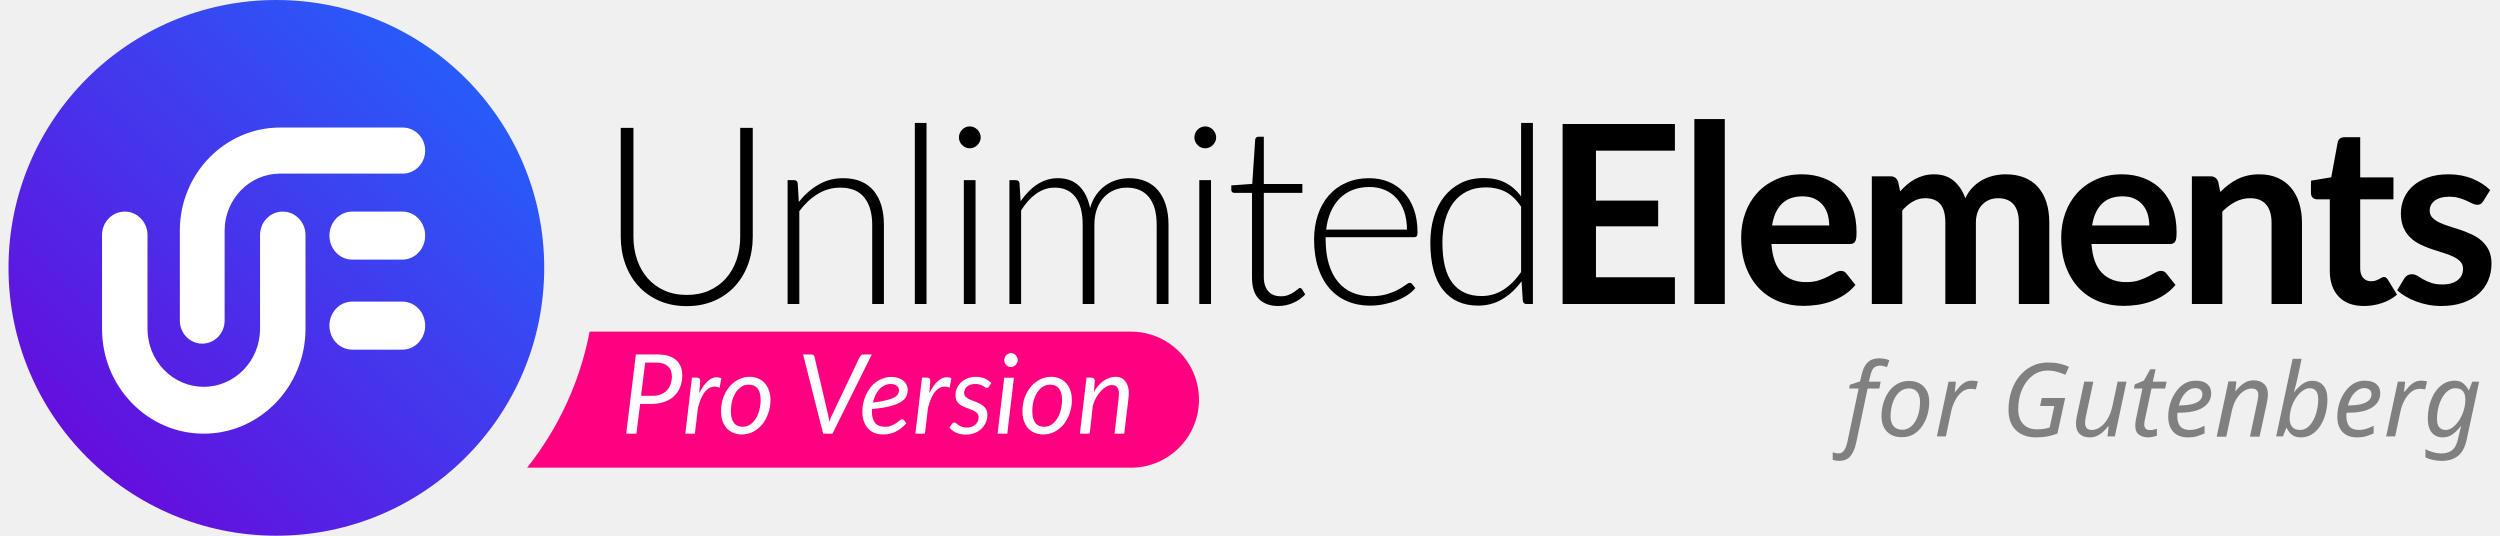
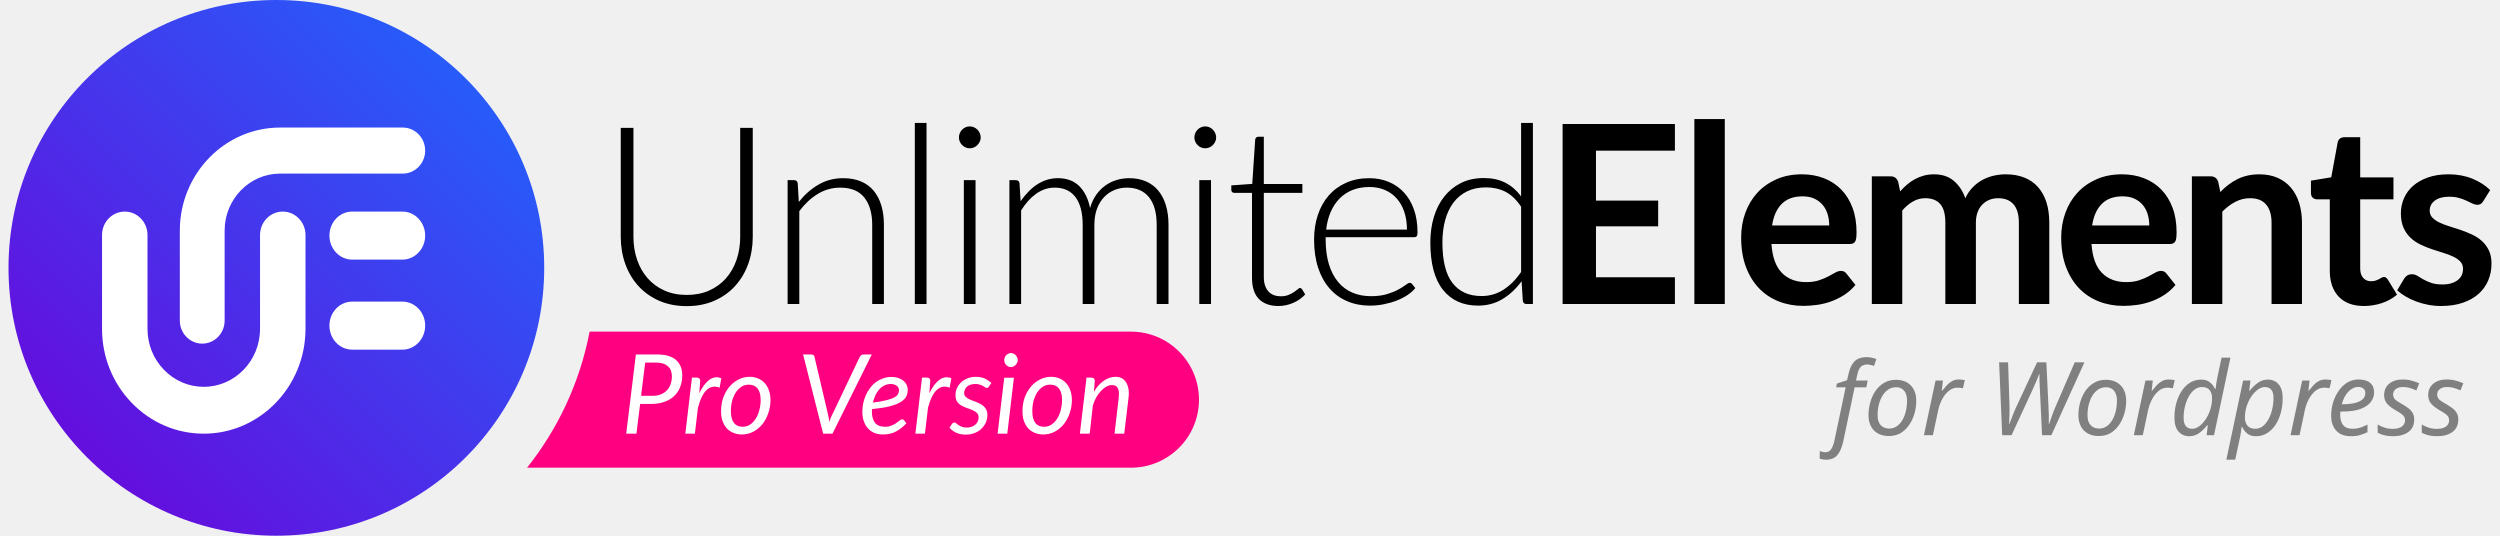
<svg xmlns="http://www.w3.org/2000/svg" width="294" height="63" viewBox="0 0 294 63" version="1.1" id="svg2">
  <defs id="defs2">
    <linearGradient x1="1.92" y1="62.08" x2="63.08" y2="0.92" id="linearGradient-1" gradientUnits="userSpaceOnUse">
      <stop stop-color="#6F00D8" offset="0%" id="stop1" />
      <stop stop-color="#1C6AFF" offset="100%" id="stop2" />
    </linearGradient>
  </defs>
  <g id="logo" stroke="none" stroke-width="1" fill="none" fill-rule="evenodd">
    <path d="m 133,39 c 4.418,0 8,3.582 8,8 0,4.418 -3.582,8 -8,8 L 61.984,55.001 C 65.62,50.425 68.196,44.967 69.339,39 Z" id="Combined-Shape" fill="#ff0080" />
    <circle id="Oval" fill="url(#linearGradient-1)" cx="32.5" cy="31.5" r="31.5" style="fill:url(#linearGradient-1)" />
    <path d="m 50,38.294 c 0,-1.559 -1.196,-2.824 -2.671,-2.824 h -5.918 c -1.475,0 -2.671,1.264 -2.671,2.824 0,1.559 1.196,2.824 2.671,2.824 h 5.918 C 48.804,41.118 50,39.853 50,38.294 m 0,-10.588 c 0,-1.559 -1.196,-2.824 -2.671,-2.824 h -5.917 c -1.475,0 -2.671,1.265 -2.671,2.824 0,1.559 1.196,2.824 2.671,2.824 h 5.917 C 48.804,30.529 50,29.265 50,27.706 M 26.417,37.704 V 27.12 c 0,-3.697 2.927,-6.705 6.523,-6.705 H 47.366 C 48.82,20.415 50,19.203 50,17.708 50,16.212 48.82,15 47.366,15 H 32.94 c -6.502,0 -11.792,5.437 -11.792,12.12 v 10.584 c 0,1.495 1.18,2.708 2.634,2.708 1.455,0 2.634,-1.212 2.634,-2.708 M 23.963,51 C 20.767,51 17.763,49.718 15.504,47.389 13.244,45.06 12,41.963 12,38.669 V 27.637 c 0,-1.521 1.197,-2.755 2.673,-2.755 1.476,0 2.673,1.234 2.673,2.755 v 11.031 c 0,1.823 0.688,3.535 1.938,4.824 1.25,1.288 2.912,1.998 4.68,1.998 3.649,0 6.617,-3.06 6.617,-6.822 V 27.637 c 0,-1.521 1.197,-2.755 2.673,-2.755 1.476,0 2.673,1.234 2.673,2.755 V 38.669 C 35.926,45.468 30.559,51 23.963,51" id="Fill-1" fill="#ffffff" />
    <path d="m 80.762,36 c 1.197,0 2.276,-0.21 3.237,-0.629 0.961,-0.42 1.776,-0.998 2.447,-1.735 0.671,-0.737 1.185,-1.6 1.542,-2.591 0.357,-0.99 0.536,-2.057 0.536,-3.198 v 0 -12.808 h -1.477 v 12.808 c 0,0.966 -0.142,1.866 -0.427,2.701 -0.285,0.834 -0.698,1.559 -1.238,2.174 -0.541,0.615 -1.2,1.095 -1.977,1.442 -0.777,0.346 -1.658,0.52 -2.643,0.52 -0.985,0 -1.866,-0.176 -2.643,-0.527 -0.777,-0.351 -1.434,-0.834 -1.969,-1.449 -0.536,-0.615 -0.946,-1.339 -1.231,-2.174 -0.285,-0.834 -0.427,-1.735 -0.427,-2.701 v 0 -12.793 H 73 v 12.808 c 0,1.142 0.179,2.208 0.536,3.198 0.357,0.99 0.871,1.854 1.542,2.591 0.671,0.737 1.487,1.315 2.447,1.735 C 78.486,35.79 79.565,36 80.762,36 Z M 93.999,35.751 V 24.832 c 0.637,-0.859 1.361,-1.534 2.172,-2.027 0.811,-0.493 1.689,-0.739 2.636,-0.739 1.274,0 2.22,0.388 2.838,1.164 0.618,0.776 0.927,1.847 0.927,3.213 v 0 9.309 h 1.376 v -9.309 c 0,-0.849 -0.101,-1.61 -0.304,-2.283 -0.203,-0.673 -0.502,-1.249 -0.898,-1.727 -0.396,-0.478 -0.895,-0.844 -1.499,-1.098 -0.603,-0.254 -1.301,-0.381 -2.093,-0.381 -1.072,0 -2.044,0.256 -2.918,0.768 -0.874,0.512 -1.639,1.188 -2.295,2.027 v 0 l -0.13,-2.196 c -0.039,-0.244 -0.183,-0.366 -0.434,-0.366 v 0 h -0.753 v 14.564 z m 14.96,0 V 14.454 h -1.376 v 21.297 z m 5.084,-18.311 c 0.174,0 0.338,-0.034 0.492,-0.102 0.154,-0.068 0.29,-0.161 0.405,-0.278 0.116,-0.117 0.21,-0.251 0.282,-0.403 0.072,-0.151 0.109,-0.315 0.109,-0.49 0,-0.176 -0.036,-0.344 -0.109,-0.505 -0.072,-0.161 -0.167,-0.3 -0.282,-0.417 -0.116,-0.117 -0.251,-0.21 -0.405,-0.278 -0.154,-0.068 -0.319,-0.102 -0.492,-0.102 -0.174,0 -0.338,0.034 -0.492,0.102 -0.154,0.068 -0.29,0.161 -0.405,0.278 -0.116,0.117 -0.208,0.256 -0.275,0.417 -0.068,0.161 -0.101,0.329 -0.101,0.505 0,0.176 0.034,0.339 0.101,0.49 0.068,0.151 0.159,0.285 0.275,0.403 0.116,0.117 0.251,0.21 0.405,0.278 0.154,0.068 0.319,0.102 0.492,0.102 z m 0.681,18.311 V 21.187 h -1.376 v 14.564 z m 5.359,0 V 24.744 c 0.521,-0.839 1.115,-1.495 1.781,-1.969 0.666,-0.473 1.39,-0.71 2.172,-0.71 1.072,0 1.887,0.376 2.447,1.127 0.56,0.751 0.84,1.835 0.84,3.25 v 0 9.309 h 1.376 v -9.309 c 0,-0.722 0.104,-1.356 0.311,-1.903 0.208,-0.546 0.488,-1.003 0.84,-1.369 0.352,-0.366 0.758,-0.642 1.216,-0.827 0.459,-0.185 0.939,-0.278 1.441,-0.278 1.13,0 1.998,0.373 2.607,1.12 0.608,0.747 0.912,1.832 0.912,3.257 v 0 9.309 h 1.39 v -9.309 c 0,-0.878 -0.106,-1.659 -0.319,-2.342 -0.212,-0.683 -0.519,-1.259 -0.92,-1.727 -0.401,-0.468 -0.886,-0.822 -1.455,-1.061 -0.57,-0.239 -1.212,-0.359 -1.926,-0.359 -0.502,0 -0.992,0.071 -1.47,0.212 -0.478,0.141 -0.92,0.356 -1.325,0.644 -0.405,0.288 -0.765,0.651 -1.079,1.09 -0.314,0.439 -0.558,0.961 -0.731,1.566 -0.222,-1.103 -0.647,-1.964 -1.274,-2.583 -0.628,-0.62 -1.467,-0.929 -2.52,-0.929 -0.454,0 -0.886,0.066 -1.296,0.198 -0.41,0.132 -0.796,0.317 -1.158,0.556 -0.362,0.239 -0.702,0.525 -1.021,0.856 -0.319,0.332 -0.618,0.698 -0.898,1.098 v 0 l -0.13,-2.108 c -0.039,-0.244 -0.183,-0.366 -0.434,-0.366 v 0 h -0.753 V 35.751 Z M 141.733,17.44 c 0.174,0 0.338,-0.034 0.492,-0.102 0.154,-0.068 0.29,-0.161 0.405,-0.278 0.116,-0.117 0.21,-0.251 0.282,-0.403 0.072,-0.151 0.109,-0.315 0.109,-0.49 0,-0.176 -0.036,-0.344 -0.109,-0.505 -0.072,-0.161 -0.167,-0.3 -0.282,-0.417 -0.116,-0.117 -0.251,-0.21 -0.405,-0.278 -0.154,-0.068 -0.319,-0.102 -0.492,-0.102 -0.174,0 -0.338,0.034 -0.492,0.102 -0.154,0.068 -0.29,0.161 -0.405,0.278 -0.116,0.117 -0.208,0.256 -0.275,0.417 -0.068,0.161 -0.101,0.329 -0.101,0.505 0,0.176 0.034,0.339 0.101,0.49 0.068,0.151 0.159,0.285 0.275,0.403 0.116,0.117 0.251,0.21 0.405,0.278 0.154,0.068 0.319,0.102 0.492,0.102 z m 0.681,18.311 V 21.187 h -1.376 v 14.564 z m 7.922,0.234 c 0.608,0 1.195,-0.124 1.759,-0.373 0.565,-0.249 1.031,-0.578 1.397,-0.988 v 0 l -0.377,-0.615 c -0.077,-0.098 -0.154,-0.146 -0.232,-0.146 -0.068,0 -0.159,0.051 -0.275,0.154 -0.116,0.102 -0.265,0.215 -0.449,0.337 -0.183,0.122 -0.401,0.234 -0.652,0.337 -0.251,0.102 -0.55,0.154 -0.898,0.154 -0.28,0 -0.541,-0.044 -0.782,-0.132 -0.241,-0.088 -0.451,-0.224 -0.63,-0.41 -0.179,-0.185 -0.319,-0.422 -0.42,-0.71 -0.101,-0.288 -0.152,-0.632 -0.152,-1.032 v 0 -9.88 h 4.533 v -1.039 h -4.533 V 16.079 h -0.652 c -0.106,0 -0.191,0.034 -0.253,0.102 -0.063,0.068 -0.099,0.146 -0.109,0.234 v 0 l -0.348,5.211 -2.462,0.176 v 0.542 c 0,0.107 0.034,0.19 0.101,0.249 0.068,0.059 0.154,0.088 0.261,0.088 v 0 h 2.071 V 32.633 c 0,1.142 0.273,1.986 0.818,2.532 0.545,0.546 1.306,0.82 2.281,0.82 z m 10.79,-0.044 c 0.541,0 1.079,-0.054 1.615,-0.161 0.536,-0.107 1.038,-0.251 1.506,-0.432 0.468,-0.181 0.893,-0.398 1.274,-0.651 0.381,-0.254 0.688,-0.527 0.92,-0.82 v 0 l -0.377,-0.468 c -0.068,-0.098 -0.164,-0.146 -0.29,-0.146 -0.097,0 -0.251,0.081 -0.463,0.242 -0.212,0.161 -0.5,0.342 -0.862,0.542 -0.362,0.2 -0.809,0.381 -1.339,0.542 -0.531,0.161 -1.158,0.242 -1.883,0.242 -0.811,0 -1.545,-0.141 -2.201,-0.424 -0.656,-0.283 -1.216,-0.705 -1.68,-1.266 -0.463,-0.561 -0.821,-1.256 -1.072,-2.086 -0.251,-0.829 -0.377,-1.791 -0.377,-2.884 v 0 -0.278 h 10.412 c 0.135,0 0.234,-0.039 0.297,-0.117 0.063,-0.078 0.094,-0.224 0.094,-0.439 0,-1.025 -0.142,-1.932 -0.427,-2.723 -0.285,-0.79 -0.681,-1.456 -1.187,-1.998 -0.507,-0.542 -1.105,-0.954 -1.796,-1.237 -0.69,-0.283 -1.441,-0.424 -2.252,-0.424 -1.023,0 -1.938,0.181 -2.744,0.542 -0.806,0.361 -1.487,0.861 -2.042,1.5 -0.555,0.639 -0.98,1.4 -1.274,2.283 -0.294,0.883 -0.442,1.847 -0.442,2.891 0,1.239 0.157,2.34 0.471,3.301 0.314,0.961 0.76,1.774 1.339,2.437 0.579,0.664 1.274,1.169 2.085,1.515 0.811,0.346 1.709,0.52 2.693,0.52 z m 4.33,-8.943 h -9.5 c 0.087,-0.761 0.263,-1.449 0.529,-2.064 0.265,-0.615 0.613,-1.142 1.043,-1.581 0.43,-0.439 0.939,-0.776 1.528,-1.01 0.589,-0.234 1.255,-0.351 1.998,-0.351 0.656,0 1.255,0.115 1.796,0.344 0.541,0.229 1.004,0.559 1.39,0.988 0.386,0.429 0.685,0.954 0.898,1.574 0.212,0.62 0.319,1.32 0.319,2.1 z m 8.371,8.943 c 1.062,0 2.02,-0.259 2.874,-0.776 0.854,-0.517 1.6,-1.215 2.237,-2.093 v 0 l 0.145,2.298 c 0.039,0.254 0.179,0.381 0.42,0.381 v 0 h 0.767 V 14.454 h -1.39 v 8.636 c -0.521,-0.703 -1.139,-1.237 -1.854,-1.603 -0.714,-0.366 -1.559,-0.549 -2.534,-0.549 -1.014,0 -1.909,0.195 -2.686,0.585 -0.777,0.39 -1.434,0.925 -1.969,1.603 -0.536,0.678 -0.941,1.478 -1.216,2.401 -0.275,0.922 -0.413,1.915 -0.413,2.979 0,2.479 0.495,4.338 1.484,5.577 0.99,1.239 2.368,1.859 4.134,1.859 z m 0.391,-1.127 c -1.477,0 -2.611,-0.51 -3.403,-1.53 -0.792,-1.02 -1.187,-2.613 -1.187,-4.779 0,-0.956 0.109,-1.832 0.326,-2.627 0.217,-0.795 0.541,-1.478 0.97,-2.049 0.43,-0.571 0.963,-1.012 1.6,-1.325 0.637,-0.312 1.381,-0.468 2.23,-0.468 0.85,0 1.61,0.171 2.281,0.512 0.671,0.342 1.286,0.927 1.846,1.756 v 0 7.685 c -0.608,0.888 -1.298,1.581 -2.071,2.079 -0.772,0.498 -1.636,0.747 -2.592,0.747 z m 22.751,0.937 v -3.147 h -9.282 v -5.987 h 7.313 v -3.03 h -7.313 V 17.718 h 9.282 v -3.132 h -13.207 v 21.166 z m 5.866,0 V 14 h -3.577 v 21.751 z m 9.24,0.22 c 0.521,0 1.06,-0.039 1.615,-0.117 0.555,-0.078 1.101,-0.212 1.636,-0.403 0.536,-0.19 1.05,-0.444 1.542,-0.761 0.492,-0.317 0.936,-0.71 1.332,-1.178 v 0 l -1.043,-1.317 c -0.077,-0.107 -0.169,-0.19 -0.275,-0.249 -0.106,-0.059 -0.232,-0.088 -0.377,-0.088 -0.222,0 -0.451,0.068 -0.688,0.205 -0.237,0.137 -0.512,0.288 -0.825,0.454 -0.314,0.166 -0.681,0.317 -1.101,0.454 -0.42,0.137 -0.92,0.205 -1.499,0.205 -1.178,0 -2.124,-0.361 -2.838,-1.083 -0.714,-0.722 -1.125,-1.854 -1.231,-3.396 v 0 h 9.181 c 0.164,0 0.299,-0.022 0.405,-0.066 0.106,-0.044 0.191,-0.117 0.253,-0.22 0.063,-0.102 0.106,-0.244 0.13,-0.424 0.024,-0.181 0.036,-0.407 0.036,-0.681 0,-1.083 -0.159,-2.047 -0.478,-2.891 -0.319,-0.844 -0.763,-1.556 -1.332,-2.137 -0.57,-0.581 -1.248,-1.022 -2.035,-1.325 -0.787,-0.303 -1.648,-0.454 -2.585,-0.454 -1.11,0 -2.107,0.195 -2.99,0.585 -0.883,0.39 -1.632,0.92 -2.245,1.588 -0.613,0.668 -1.084,1.454 -1.412,2.357 -0.328,0.903 -0.492,1.866 -0.492,2.891 0,1.317 0.188,2.476 0.565,3.476 0.377,1 0.893,1.839 1.549,2.518 0.656,0.678 1.429,1.191 2.317,1.537 0.888,0.346 1.849,0.52 2.882,0.52 z m 3.041,-9.456 h -6.719 c 0.164,-1.093 0.541,-1.937 1.13,-2.532 0.589,-0.595 1.405,-0.893 2.447,-0.893 0.531,0 0.994,0.09 1.39,0.271 0.396,0.181 0.724,0.427 0.985,0.739 0.261,0.312 0.454,0.676 0.579,1.09 0.126,0.415 0.188,0.856 0.188,1.325 z m 8.588,9.236 V 24.758 c 0.386,-0.449 0.804,-0.803 1.253,-1.061 0.449,-0.259 0.929,-0.388 1.441,-0.388 0.782,0 1.373,0.229 1.774,0.688 0.401,0.459 0.601,1.191 0.601,2.196 v 0 9.558 h 3.591 v -9.558 c 0,-0.468 0.068,-0.883 0.203,-1.244 0.135,-0.361 0.321,-0.661 0.558,-0.9 0.237,-0.239 0.512,-0.422 0.825,-0.549 0.314,-0.127 0.654,-0.19 1.021,-0.19 0.801,0 1.409,0.242 1.825,0.725 0.415,0.483 0.623,1.203 0.623,2.159 v 0 9.558 h 3.577 v -9.558 c 0,-0.908 -0.113,-1.713 -0.34,-2.415 -0.227,-0.703 -0.558,-1.298 -0.992,-1.786 -0.434,-0.488 -0.97,-0.859 -1.607,-1.112 -0.637,-0.254 -1.366,-0.381 -2.187,-0.381 -0.473,0 -0.944,0.054 -1.412,0.161 -0.468,0.107 -0.91,0.273 -1.325,0.498 -0.415,0.224 -0.796,0.515 -1.144,0.871 -0.348,0.356 -0.637,0.783 -0.869,1.281 -0.299,-0.849 -0.751,-1.53 -1.354,-2.042 -0.603,-0.512 -1.373,-0.768 -2.31,-0.768 -0.444,0 -0.852,0.051 -1.224,0.154 -0.372,0.102 -0.719,0.242 -1.043,0.417 -0.323,0.176 -0.628,0.385 -0.912,0.629 -0.285,0.244 -0.558,0.512 -0.818,0.805 v 0 l -0.232,-1.112 C 223.081,20.953 222.777,20.733 222.313,20.733 v 0 h -2.187 v 15.018 z m 26.009,0.22 c 0.521,0 1.06,-0.039 1.615,-0.117 0.555,-0.078 1.101,-0.212 1.636,-0.403 0.536,-0.19 1.05,-0.444 1.542,-0.761 0.492,-0.317 0.936,-0.71 1.332,-1.178 v 0 l -1.043,-1.317 c -0.077,-0.107 -0.169,-0.19 -0.275,-0.249 -0.106,-0.059 -0.232,-0.088 -0.377,-0.088 -0.222,0 -0.451,0.068 -0.688,0.205 -0.237,0.137 -0.512,0.288 -0.825,0.454 -0.314,0.166 -0.681,0.317 -1.101,0.454 -0.42,0.137 -0.92,0.205 -1.499,0.205 -1.178,0 -2.124,-0.361 -2.838,-1.083 -0.714,-0.722 -1.125,-1.854 -1.231,-3.396 v 0 h 9.181 c 0.164,0 0.299,-0.022 0.405,-0.066 0.106,-0.044 0.191,-0.117 0.253,-0.22 0.063,-0.102 0.106,-0.244 0.13,-0.424 0.024,-0.181 0.036,-0.407 0.036,-0.681 0,-1.083 -0.159,-2.047 -0.478,-2.891 -0.319,-0.844 -0.763,-1.556 -1.332,-2.137 -0.57,-0.581 -1.248,-1.022 -2.035,-1.325 -0.787,-0.303 -1.648,-0.454 -2.585,-0.454 -1.11,0 -2.107,0.195 -2.99,0.585 -0.883,0.39 -1.632,0.92 -2.245,1.588 -0.613,0.668 -1.084,1.454 -1.412,2.357 -0.328,0.903 -0.492,1.866 -0.492,2.891 0,1.317 0.188,2.476 0.565,3.476 0.377,1 0.893,1.839 1.549,2.518 0.656,0.678 1.429,1.191 2.317,1.537 0.888,0.346 1.849,0.52 2.882,0.52 z m 3.041,-9.456 h -6.719 c 0.164,-1.093 0.541,-1.937 1.13,-2.532 0.589,-0.595 1.405,-0.893 2.447,-0.893 0.531,0 0.994,0.09 1.39,0.271 0.396,0.181 0.724,0.427 0.985,0.739 0.261,0.312 0.454,0.676 0.579,1.09 0.126,0.415 0.188,0.856 0.188,1.325 z m 8.588,9.236 V 24.89 c 0.483,-0.488 0.994,-0.873 1.535,-1.156 0.541,-0.283 1.12,-0.424 1.738,-0.424 0.84,0 1.47,0.251 1.89,0.754 0.42,0.503 0.63,1.212 0.63,2.13 v 0 9.558 h 3.577 v -9.558 c 0,-0.839 -0.109,-1.608 -0.326,-2.305 -0.217,-0.698 -0.536,-1.298 -0.956,-1.8 -0.42,-0.503 -0.944,-0.893 -1.571,-1.171 -0.628,-0.278 -1.347,-0.417 -2.158,-0.417 -0.502,0 -0.965,0.049 -1.39,0.146 -0.425,0.098 -0.823,0.239 -1.195,0.424 -0.372,0.185 -0.724,0.405 -1.057,0.659 -0.333,0.254 -0.649,0.537 -0.949,0.849 v 0 l -0.246,-1.186 C 260.719,20.953 260.415,20.733 259.952,20.733 v 0 h -2.187 v 15.018 z m 16.654,0.234 c 0.724,0 1.424,-0.112 2.1,-0.337 0.676,-0.224 1.274,-0.556 1.796,-0.995 v 0 l -1.072,-1.756 c -0.077,-0.107 -0.15,-0.188 -0.217,-0.242 -0.068,-0.054 -0.154,-0.081 -0.261,-0.081 -0.087,0 -0.174,0.027 -0.261,0.081 -0.087,0.054 -0.186,0.11 -0.297,0.168 -0.111,0.059 -0.241,0.115 -0.391,0.168 -0.15,0.054 -0.335,0.081 -0.558,0.081 -0.386,0 -0.695,-0.132 -0.927,-0.395 -0.232,-0.263 -0.348,-0.629 -0.348,-1.098 v 0 -8.138 h 3.91 v -2.576 h -3.91 v -4.728 h -1.854 c -0.212,0 -0.389,0.054 -0.529,0.161 -0.14,0.107 -0.229,0.259 -0.268,0.454 v 0 l -0.753,4.098 -2.389,0.395 v 1.434 c 0,0.254 0.07,0.444 0.21,0.571 0.14,0.127 0.307,0.19 0.5,0.19 v 0 h 1.506 v 8.387 c 0,1.298 0.348,2.315 1.043,3.052 0.695,0.737 1.685,1.105 2.969,1.105 z m 9.066,0 c 0.956,0 1.803,-0.124 2.541,-0.373 0.739,-0.249 1.359,-0.595 1.861,-1.039 0.502,-0.444 0.883,-0.971 1.144,-1.581 C 292.87,32.382 293,31.716 293,30.994 c 0,-0.605 -0.104,-1.122 -0.311,-1.552 -0.208,-0.429 -0.483,-0.798 -0.825,-1.105 -0.343,-0.307 -0.731,-0.561 -1.166,-0.761 -0.434,-0.2 -0.879,-0.378 -1.332,-0.534 -0.454,-0.156 -0.898,-0.3 -1.332,-0.432 -0.434,-0.132 -0.823,-0.281 -1.166,-0.446 -0.343,-0.166 -0.618,-0.359 -0.825,-0.578 -0.208,-0.22 -0.311,-0.49 -0.311,-0.812 0,-0.488 0.203,-0.883 0.608,-1.186 0.405,-0.303 0.961,-0.454 1.665,-0.454 0.454,0 0.847,0.049 1.18,0.146 0.333,0.098 0.63,0.207 0.891,0.329 0.261,0.122 0.49,0.232 0.688,0.329 0.198,0.098 0.384,0.146 0.558,0.146 0.164,0 0.299,-0.032 0.405,-0.095 0.106,-0.063 0.208,-0.173 0.304,-0.329 v 0 l 0.811,-1.303 c -0.56,-0.556 -1.26,-1.005 -2.1,-1.347 -0.84,-0.342 -1.772,-0.512 -2.795,-0.512 -0.917,0 -1.726,0.124 -2.426,0.373 -0.7,0.249 -1.284,0.581 -1.752,0.995 -0.468,0.415 -0.823,0.9 -1.064,1.456 -0.241,0.556 -0.362,1.142 -0.362,1.756 0,0.664 0.104,1.23 0.311,1.698 0.208,0.468 0.483,0.864 0.825,1.186 0.343,0.322 0.734,0.588 1.173,0.798 0.439,0.21 0.888,0.393 1.347,0.549 0.459,0.156 0.907,0.3 1.347,0.432 0.439,0.132 0.83,0.281 1.173,0.446 0.343,0.166 0.618,0.361 0.825,0.585 0.208,0.224 0.311,0.512 0.311,0.864 0,0.234 -0.046,0.461 -0.138,0.681 -0.092,0.22 -0.237,0.412 -0.434,0.578 -0.198,0.166 -0.449,0.3 -0.753,0.403 -0.304,0.102 -0.669,0.154 -1.093,0.154 -0.541,0 -0.987,-0.063 -1.339,-0.19 -0.352,-0.127 -0.659,-0.263 -0.92,-0.41 -0.261,-0.146 -0.49,-0.283 -0.688,-0.41 -0.198,-0.127 -0.408,-0.19 -0.63,-0.19 -0.222,0 -0.405,0.044 -0.55,0.132 -0.145,0.088 -0.27,0.215 -0.377,0.381 v 0 l -0.825,1.376 c 0.29,0.263 0.625,0.507 1.006,0.732 0.381,0.224 0.796,0.42 1.245,0.585 0.449,0.166 0.917,0.295 1.405,0.388 0.488,0.093 0.987,0.139 1.499,0.139 z" id="UnlimitedElements" fill="#000000" fill-rule="nonzero" />
    <text id="Pro" font-family="Lato-Italic, Lato" font-size="13px" font-style="italic" font-weight="normal" fill="#ffffff">
      <tspan x="73" y="51" id="tspan2">Pro Version</tspan>
    </text>
-     <g id="text3" style="font-style:italic;font-size:12px;font-family:Sans;-inkscape-font-specification:'Sans, Italic';white-space:pre;inline-size:176.03;fill:#000000" transform="translate(51,5.793919)" aria-label="for Gutenberg">
-       <path style="fill:#808080" d="m 165.295,48.404 q -0.24,0 -0.42,-0.036 -0.192,-0.036 -0.348,-0.084 v -0.888 q 0.168,0.048 0.324,0.084 0.156,0.048 0.348,0.048 0.432,0 0.672,-0.36 0.24,-0.348 0.384,-1.008 l 1.32,-6.264 h -1.116 l 0.084,-0.444 1.2,-0.396 0.132,-0.576 q 0.18,-0.828 0.468,-1.284 0.288,-0.468 0.708,-0.66 0.42,-0.192 1.008,-0.192 0.3,0 0.612,0.072 0.312,0.06 0.516,0.156 l -0.276,0.804 q -0.168,-0.06 -0.372,-0.108 -0.204,-0.06 -0.432,-0.06 -0.468,0 -0.744,0.264 -0.276,0.264 -0.432,1.008 l -0.144,0.612 h 1.38 l -0.156,0.804 h -1.38 l -1.344,6.384 q -0.216,0.996 -0.672,1.56 -0.456,0.564 -1.32,0.564 z" id="path10" />
-       <path style="fill:#808080" d="m 172.663,45.62 q -1.116,0 -1.764,-0.66 -0.636,-0.672 -0.636,-1.812 0,-0.744 0.204,-1.476 0.204,-0.732 0.6,-1.332 0.408,-0.6 1.008,-0.96 0.612,-0.372 1.404,-0.372 1.128,0 1.764,0.672 0.636,0.66 0.636,1.812 0,0.732 -0.204,1.464 -0.204,0.732 -0.612,1.332 -0.396,0.6 -0.996,0.972 -0.6,0.36 -1.404,0.36 z m 0.06,-0.876 q 0.564,0 1.032,-0.396 0.48,-0.408 0.756,-1.164 0.288,-0.756 0.288,-1.812 0,-0.36 -0.132,-0.696 -0.12,-0.348 -0.408,-0.564 -0.288,-0.228 -0.768,-0.228 -0.66,0 -1.152,0.456 -0.48,0.444 -0.744,1.2 -0.264,0.744 -0.264,1.644 0,0.744 0.36,1.152 0.372,0.408 1.032,0.408 z m 4.056,0.78 1.368,-6.432 h 0.864 l -0.132,1.188 h 0.06 q 0.252,-0.324 0.528,-0.624 0.276,-0.3 0.624,-0.492 0.348,-0.192 0.804,-0.192 0.168,0 0.348,0.024 0.192,0.012 0.348,0.06 l -0.228,0.948 q -0.324,-0.072 -0.612,-0.072 -0.6,0 -1.068,0.396 -0.468,0.396 -0.78,1.008 -0.312,0.612 -0.444,1.248 l -0.624,2.94 z m 11.676,0.12 q -1.524,0 -2.388,-0.852 -0.864,-0.852 -0.864,-2.376 0,-1.176 0.324,-2.184 0.336,-1.02 0.948,-1.776 0.624,-0.768 1.464,-1.188 0.852,-0.432 1.884,-0.432 0.78,0 1.368,0.132 0.588,0.132 1.116,0.372 l -0.408,0.936 q -0.456,-0.192 -0.972,-0.336 -0.504,-0.156 -1.116,-0.156 -0.984,0 -1.776,0.588 -0.78,0.588 -1.236,1.62 -0.456,1.02 -0.456,2.352 0,0.66 0.228,1.2 0.24,0.528 0.732,0.84 0.492,0.312 1.26,0.312 0.456,0 0.828,-0.06 0.384,-0.072 0.648,-0.156 l 0.552,-2.532 h -1.68 l 0.204,-0.936 h 2.748 l -0.912,4.188 q -0.54,0.192 -1.14,0.324 -0.6,0.12 -1.356,0.12 z m 6.288,0 q -0.732,0 -1.176,-0.408 -0.432,-0.408 -0.432,-1.188 0,-0.276 0.036,-0.516 0.048,-0.24 0.096,-0.516 l 0.84,-3.924 h 1.068 l -0.864,4.044 q -0.108,0.516 -0.108,0.804 0,0.384 0.192,0.612 0.192,0.216 0.648,0.216 0.408,0 0.876,-0.288 0.468,-0.288 0.876,-0.924 0.42,-0.636 0.648,-1.692 l 0.588,-2.772 h 1.044 l -1.368,6.432 h -0.864 l 0.132,-1.188 h -0.06 q -0.228,0.3 -0.54,0.6 -0.3,0.3 -0.708,0.504 -0.408,0.204 -0.924,0.204 z m 6.9,0 q -0.648,0 -1.092,-0.312 -0.444,-0.312 -0.444,-1.092 0,-0.384 0.108,-0.852 l 0.732,-3.492 h -0.996 l 0.096,-0.48 1.08,-0.456 0.744,-1.332 h 0.624 l -0.324,1.464 h 1.62 l -0.168,0.804 h -1.608 l -0.744,3.504 q -0.036,0.156 -0.072,0.36 -0.036,0.192 -0.036,0.36 0,0.276 0.144,0.468 0.156,0.192 0.492,0.192 0.216,0 0.42,-0.036 0.204,-0.048 0.432,-0.12 v 0.804 q -0.144,0.072 -0.444,0.144 -0.3,0.072 -0.564,0.072 z m 4.668,0 q -1.116,0 -1.728,-0.648 -0.6,-0.66 -0.6,-1.776 0,-0.768 0.216,-1.512 0.228,-0.756 0.648,-1.368 0.42,-0.624 1.008,-0.996 0.6,-0.372 1.344,-0.372 0.912,0 1.368,0.396 0.468,0.396 0.468,1.104 0,0.636 -0.396,1.152 -0.384,0.504 -1.212,0.816 -0.828,0.3 -2.148,0.3 h -0.204 q -0.012,0.108 -0.024,0.228 0,0.12 0,0.216 0,0.732 0.348,1.164 0.36,0.42 1.104,0.42 0.456,0 0.864,-0.12 0.408,-0.132 0.888,-0.372 v 0.9 q -0.456,0.204 -0.9,0.336 -0.432,0.132 -1.044,0.132 z m -1.08,-3.756 h 0.084 q 0.72,0 1.332,-0.12 0.612,-0.132 0.984,-0.42 0.372,-0.3 0.372,-0.792 0,-0.312 -0.216,-0.504 -0.204,-0.204 -0.648,-0.204 -0.576,0 -1.116,0.54 -0.528,0.528 -0.792,1.5 z m 4.452,3.672 1.38,-6.504 h 0.936 l -0.132,1.188 q 0.228,-0.288 0.54,-0.588 0.312,-0.312 0.708,-0.516 0.408,-0.204 0.936,-0.204 0.768,0 1.212,0.432 0.444,0.42 0.444,1.188 0,0.276 -0.048,0.564 -0.036,0.288 -0.084,0.504 l -0.852,3.936 h -1.128 l 0.864,-4.08 q 0.048,-0.276 0.084,-0.456 0.036,-0.192 0.036,-0.36 0,-0.768 -0.816,-0.768 -0.408,0 -0.876,0.288 -0.456,0.276 -0.864,0.9 -0.396,0.624 -0.612,1.68 l -0.6,2.796 z m 9.888,0.084 q -0.648,0 -1.056,-0.324 -0.396,-0.336 -0.588,-0.78 h -0.06 l -0.396,0.984 h -0.792 l 1.932,-9.12 h 1.056 l -0.456,2.16 q -0.084,0.408 -0.192,0.804 -0.096,0.396 -0.168,0.648 -0.072,0.252 -0.084,0.276 h 0.048 q 0.432,-0.528 0.936,-0.912 0.516,-0.396 1.188,-0.396 0.792,0 1.272,0.552 0.492,0.552 0.492,1.632 0,0.876 -0.216,1.68 -0.216,0.804 -0.624,1.44 -0.408,0.624 -0.984,0.996 -0.576,0.36 -1.308,0.36 z m -0.084,-0.876 q 0.48,0 0.876,-0.3 0.396,-0.312 0.672,-0.828 0.288,-0.516 0.432,-1.164 0.156,-0.648 0.156,-1.32 0,-1.296 -1.02,-1.296 -0.396,0 -0.816,0.3 -0.408,0.288 -0.756,0.804 -0.348,0.504 -0.564,1.152 -0.204,0.648 -0.204,1.356 0,0.576 0.3,0.936 0.3,0.36 0.924,0.36 z m 6.708,0.876 q -1.116,0 -1.728,-0.648 -0.6,-0.66 -0.6,-1.776 0,-0.768 0.216,-1.512 0.228,-0.756 0.648,-1.368 0.42,-0.624 1.008,-0.996 0.6,-0.372 1.344,-0.372 0.912,0 1.368,0.396 0.468,0.396 0.468,1.104 0,0.636 -0.396,1.152 -0.384,0.504 -1.212,0.816 -0.828,0.3 -2.148,0.3 h -0.204 q -0.012,0.108 -0.024,0.228 0,0.12 0,0.216 0,0.732 0.348,1.164 0.36,0.42 1.104,0.42 0.456,0 0.864,-0.12 0.408,-0.132 0.888,-0.372 v 0.9 q -0.456,0.204 -0.9,0.336 -0.432,0.132 -1.044,0.132 z m -1.08,-3.756 h 0.084 q 0.72,0 1.332,-0.12 0.612,-0.132 0.984,-0.42 0.372,-0.3 0.372,-0.792 0,-0.312 -0.216,-0.504 -0.204,-0.204 -0.648,-0.204 -0.576,0 -1.116,0.54 -0.528,0.528 -0.792,1.5 z m 4.5,3.636 1.368,-6.432 h 0.864 l -0.132,1.188 h 0.06 q 0.252,-0.324 0.528,-0.624 0.276,-0.3 0.624,-0.492 0.348,-0.192 0.804,-0.192 0.168,0 0.348,0.024 0.192,0.012 0.348,0.06 l -0.228,0.948 q -0.324,-0.072 -0.612,-0.072 -0.6,0 -1.068,0.396 -0.468,0.396 -0.78,1.008 -0.312,0.612 -0.444,1.248 l -0.624,2.94 z m 6.552,2.88 q -0.588,0 -1.092,-0.12 -0.492,-0.108 -0.84,-0.288 v -0.972 q 0.312,0.192 0.84,0.348 0.54,0.156 1.056,0.156 0.744,0 1.212,-0.36 0.48,-0.36 0.684,-1.2 l 0.108,-0.456 q 0.048,-0.252 0.12,-0.516 0.072,-0.276 0.12,-0.468 0.06,-0.192 0.06,-0.192 h -0.048 q -0.42,0.528 -0.936,0.924 -0.516,0.384 -1.188,0.384 -0.78,0 -1.272,-0.552 -0.48,-0.564 -0.48,-1.644 0,-0.876 0.216,-1.68 0.216,-0.804 0.624,-1.428 0.42,-0.636 0.996,-0.996 0.588,-0.372 1.32,-0.372 0.648,0 1.032,0.336 0.396,0.336 0.6,0.78 h 0.048 l 0.396,-0.996 h 0.804 l -1.464,6.804 q -0.288,1.356 -1.032,1.932 -0.732,0.576 -1.884,0.576 z m 0.444,-3.636 q 0.408,0 0.816,-0.3 0.408,-0.3 0.744,-0.804 0.348,-0.516 0.552,-1.164 0.204,-0.648 0.204,-1.344 0,-0.576 -0.276,-0.936 -0.264,-0.36 -0.9,-0.36 -0.48,0 -0.876,0.312 -0.396,0.3 -0.684,0.816 -0.288,0.516 -0.444,1.164 -0.156,0.648 -0.156,1.32 0,1.296 1.02,1.296 z" id="path11" />
+     <g id="text3" style="font-style:italic;font-size:10.667px;font-family:Sans;-inkscape-font-specification:'Sans, Italic';white-space:pre;fill:#000000" transform="translate(-11,5.793919)" aria-label="for Elementor and Gutenberg">
+       <path d="m 225.768,48.266 c -0.16,0 -0.3,-0.012 -0.42,-0.036 -0.128,-0.024 -0.244,-0.052 -0.348,-0.084 v -0.888 c 0.112,0.032 0.22,0.06 0.324,0.084 0.104,0.032 0.22,0.048 0.348,0.048 0.288,0 0.512,-0.12 0.672,-0.36 0.16,-0.232 0.288,-0.568 0.384,-1.008 l 1.32,-6.264 h -1.116 l 0.084,-0.444 1.2,-0.396 0.132,-0.576 c 0.12,-0.552 0.276,-0.98 0.468,-1.284 0.192,-0.312 0.428,-0.532 0.708,-0.66 0.28,-0.128 0.616,-0.192 1.008,-0.192 0.2,0 0.404,0.024 0.612,0.072 0.208,0.04 0.38,0.092 0.516,0.156 l -0.276,0.804 c -0.112,-0.04 -0.236,-0.076 -0.372,-0.108 -0.136,-0.04 -0.28,-0.06 -0.432,-0.06 -0.312,0 -0.56,0.088 -0.744,0.264 -0.184,0.176 -0.328,0.512 -0.432,1.008 l -0.144,0.612 h 1.38 l -0.156,0.804 h -1.38 l -1.344,6.384 c -0.144,0.664 -0.368,1.184 -0.672,1.56 -0.304,0.376 -0.744,0.564 -1.32,0.564 z m 7.368,-2.784 c -0.744,0 -1.332,-0.22 -1.764,-0.66 -0.424,-0.448 -0.636,-1.052 -0.636,-1.812 0,-0.496 0.068,-0.988 0.204,-1.476 0.136,-0.488 0.336,-0.932 0.6,-1.332 0.272,-0.4 0.608,-0.72 1.008,-0.96 0.408,-0.248 0.876,-0.372 1.404,-0.372 0.752,0 1.34,0.224 1.764,0.672 0.424,0.44 0.636,1.044 0.636,1.812 0,0.488 -0.068,0.976 -0.204,1.464 -0.136,0.488 -0.34,0.932 -0.612,1.332 -0.264,0.4 -0.596,0.724 -0.996,0.972 -0.4,0.24 -0.868,0.36 -1.404,0.36 z m 0.06,-0.876 c 0.376,0 0.72,-0.132 1.032,-0.396 0.32,-0.272 0.572,-0.66 0.756,-1.164 0.192,-0.504 0.288,-1.108 0.288,-1.812 0,-0.24 -0.044,-0.472 -0.132,-0.696 -0.08,-0.232 -0.216,-0.42 -0.408,-0.564 -0.192,-0.152 -0.448,-0.228 -0.768,-0.228 -0.44,0 -0.824,0.152 -1.152,0.456 -0.32,0.296 -0.568,0.696 -0.744,1.2 -0.176,0.496 -0.264,1.044 -0.264,1.644 0,0.496 0.12,0.88 0.36,1.152 0.248,0.272 0.592,0.408 1.032,0.408 z m 4.056,0.78 1.368,-6.432 h 0.864 l -0.132,1.188 h 0.06 c 0.168,-0.216 0.344,-0.424 0.528,-0.624 0.184,-0.2 0.392,-0.364 0.624,-0.492 0.232,-0.128 0.5,-0.192 0.804,-0.192 0.112,0 0.228,0.008 0.348,0.024 0.128,0.008 0.244,0.028 0.348,0.06 l -0.228,0.948 c -0.216,-0.048 -0.42,-0.072 -0.612,-0.072 -0.4,0 -0.756,0.132 -1.068,0.396 -0.312,0.264 -0.572,0.6 -0.78,1.008 -0.208,0.408 -0.356,0.824 -0.444,1.248 l -0.624,2.94 z m 9.204,0 -0.36,-8.568 h 1.056 l 0.168,5.22 c 0.008,0.328 0.004,0.668 -0.012,1.02 -0.008,0.352 -0.02,0.688 -0.036,1.008 h 0.036 c 0.112,-0.312 0.248,-0.668 0.408,-1.068 0.16,-0.408 0.324,-0.788 0.492,-1.14 l 2.352,-5.04 h 1.092 l 0.24,5.016 c 0.024,0.376 0.04,0.768 0.048,1.176 0.008,0.408 0.008,0.76 0,1.056 h 0.036 c 0.104,-0.304 0.22,-0.636 0.348,-0.996 0.128,-0.36 0.268,-0.716 0.42,-1.068 l 2.244,-5.184 h 1.14 l -3.888,8.568 h -1.092 l -0.264,-5.52 c -0.016,-0.264 -0.028,-0.544 -0.036,-0.84 -0.008,-0.304 -0.012,-0.58 -0.012,-0.828 h -0.036 c -0.08,0.24 -0.176,0.488 -0.288,0.744 -0.104,0.248 -0.244,0.568 -0.42,0.96 l -2.532,5.484 z m 11.364,0.096 c -0.744,0 -1.332,-0.22 -1.764,-0.66 -0.424,-0.448 -0.636,-1.052 -0.636,-1.812 0,-0.496 0.068,-0.988 0.204,-1.476 0.136,-0.488 0.336,-0.932 0.6,-1.332 0.272,-0.4 0.608,-0.72 1.008,-0.96 0.408,-0.248 0.876,-0.372 1.404,-0.372 0.752,0 1.34,0.224 1.764,0.672 0.424,0.44 0.636,1.044 0.636,1.812 0,0.488 -0.068,0.976 -0.204,1.464 -0.136,0.488 -0.34,0.932 -0.612,1.332 -0.264,0.4 -0.596,0.724 -0.996,0.972 -0.4,0.24 -0.868,0.36 -1.404,0.36 z m 0.06,-0.876 c 0.376,0 0.72,-0.132 1.032,-0.396 0.32,-0.272 0.572,-0.66 0.756,-1.164 0.192,-0.504 0.288,-1.108 0.288,-1.812 0,-0.24 -0.044,-0.472 -0.132,-0.696 -0.08,-0.232 -0.216,-0.42 -0.408,-0.564 -0.192,-0.152 -0.448,-0.228 -0.768,-0.228 -0.44,0 -0.824,0.152 -1.152,0.456 -0.32,0.296 -0.568,0.696 -0.744,1.2 -0.176,0.496 -0.264,1.044 -0.264,1.644 0,0.496 0.12,0.88 0.36,1.152 0.248,0.272 0.592,0.408 1.032,0.408 z m 4.056,0.78 1.368,-6.432 h 0.864 l -0.132,1.188 h 0.06 c 0.168,-0.216 0.344,-0.424 0.528,-0.624 0.184,-0.2 0.392,-0.364 0.624,-0.492 0.232,-0.128 0.5,-0.192 0.804,-0.192 0.112,0 0.228,0.008 0.348,0.024 0.128,0.008 0.244,0.028 0.348,0.06 l -0.228,0.948 c -0.216,-0.048 -0.42,-0.072 -0.612,-0.072 -0.4,0 -0.756,0.132 -1.068,0.396 -0.312,0.264 -0.572,0.6 -0.78,1.008 -0.208,0.408 -0.356,0.824 -0.444,1.248 l -0.624,2.94 z m 6.516,0.12 c -0.52,0 -0.94,-0.184 -1.26,-0.552 -0.32,-0.368 -0.48,-0.916 -0.48,-1.644 0,-0.584 0.072,-1.144 0.216,-1.68 0.144,-0.536 0.352,-1.012 0.624,-1.428 0.28,-0.424 0.612,-0.756 0.996,-0.996 0.392,-0.24 0.832,-0.36 1.32,-0.36 0.432,0 0.776,0.112 1.032,0.336 0.264,0.216 0.46,0.472 0.588,0.768 h 0.06 c 0.04,-0.272 0.076,-0.532 0.108,-0.78 0.04,-0.248 0.092,-0.516 0.156,-0.804 l 0.444,-2.1 h 1.044 l -1.932,9.12 h -0.864 l 0.132,-1.188 h -0.048 c -0.288,0.36 -0.604,0.668 -0.948,0.924 -0.344,0.256 -0.74,0.384 -1.188,0.384 z m 0.36,-0.876 c 0.264,0 0.532,-0.096 0.804,-0.288 0.272,-0.2 0.524,-0.468 0.756,-0.804 0.232,-0.336 0.416,-0.72 0.552,-1.152 0.144,-0.432 0.216,-0.888 0.216,-1.368 0,-0.384 -0.096,-0.696 -0.288,-0.936 -0.184,-0.24 -0.488,-0.36 -0.912,-0.36 -0.32,0 -0.612,0.104 -0.876,0.312 -0.256,0.2 -0.48,0.472 -0.672,0.816 -0.192,0.344 -0.34,0.732 -0.444,1.164 -0.104,0.432 -0.156,0.872 -0.156,1.32 0,0.864 0.34,1.296 1.02,1.296 z m 4.008,3.636 1.968,-9.312 h 0.864 l -0.144,1.2 h 0.048 c 0.28,-0.352 0.596,-0.656 0.948,-0.912 0.352,-0.264 0.752,-0.396 1.2,-0.396 0.52,0 0.94,0.184 1.26,0.552 0.32,0.368 0.48,0.916 0.48,1.644 0,0.592 -0.072,1.156 -0.216,1.692 -0.144,0.528 -0.352,1.004 -0.624,1.428 -0.272,0.416 -0.604,0.744 -0.996,0.984 -0.384,0.24 -0.816,0.36 -1.296,0.36 -0.432,0 -0.78,-0.108 -1.044,-0.324 -0.264,-0.224 -0.464,-0.484 -0.6,-0.78 h -0.06 c -0.008,0.128 -0.028,0.308 -0.06,0.54 -0.032,0.224 -0.064,0.408 -0.096,0.552 l -0.588,2.772 z m 3.408,-3.636 c 0.32,0 0.612,-0.1 0.876,-0.3 0.264,-0.208 0.488,-0.484 0.672,-0.828 0.192,-0.344 0.336,-0.732 0.432,-1.164 0.104,-0.432 0.156,-0.872 0.156,-1.32 0,-0.864 -0.34,-1.296 -1.02,-1.296 -0.264,0 -0.536,0.1 -0.816,0.3 -0.272,0.192 -0.524,0.456 -0.756,0.792 -0.232,0.336 -0.42,0.72 -0.564,1.152 -0.136,0.432 -0.204,0.888 -0.204,1.368 0,0.384 0.1,0.696 0.3,0.936 0.2,0.24 0.508,0.36 0.924,0.36 z m 4.14,0.756 1.368,-6.432 h 0.864 l -0.132,1.188 h 0.06 c 0.168,-0.216 0.344,-0.424 0.528,-0.624 0.184,-0.2 0.392,-0.364 0.624,-0.492 0.232,-0.128 0.5,-0.192 0.804,-0.192 0.112,0 0.228,0.008 0.348,0.024 0.128,0.008 0.244,0.028 0.348,0.06 l -0.228,0.948 c -0.216,-0.048 -0.42,-0.072 -0.612,-0.072 -0.4,0 -0.756,0.132 -1.068,0.396 -0.312,0.264 -0.572,0.6 -0.78,1.008 -0.208,0.408 -0.356,0.824 -0.444,1.248 l -0.624,2.94 z m 7.104,0.12 c -0.744,0 -1.32,-0.216 -1.728,-0.648 -0.4,-0.44 -0.6,-1.032 -0.6,-1.776 0,-0.512 0.072,-1.016 0.216,-1.512 0.152,-0.504 0.368,-0.96 0.648,-1.368 0.28,-0.416 0.616,-0.748 1.008,-0.996 0.4,-0.248 0.848,-0.372 1.344,-0.372 0.608,0 1.064,0.132 1.368,0.396 0.312,0.264 0.468,0.632 0.468,1.104 0,0.424 -0.132,0.808 -0.396,1.152 -0.256,0.336 -0.66,0.608 -1.212,0.816 -0.552,0.2 -1.268,0.3 -2.148,0.3 h -0.204 c -0.008,0.072 -0.016,0.148 -0.024,0.228 v 0.216 c 0,0.488 0.116,0.876 0.348,1.164 0.24,0.28 0.608,0.42 1.104,0.42 0.304,0 0.592,-0.04 0.864,-0.12 0.272,-0.088 0.568,-0.212 0.888,-0.372 v 0.9 c -0.304,0.136 -0.604,0.248 -0.9,0.336 -0.288,0.088 -0.636,0.132 -1.044,0.132 z m -1.08,-3.756 h 0.084 c 0.48,0 0.924,-0.04 1.332,-0.12 0.408,-0.088 0.736,-0.228 0.984,-0.42 0.248,-0.2 0.372,-0.464 0.372,-0.792 0,-0.208 -0.072,-0.376 -0.216,-0.504 -0.136,-0.136 -0.352,-0.204 -0.648,-0.204 -0.384,0 -0.756,0.18 -1.116,0.54 -0.352,0.352 -0.616,0.852 -0.792,1.5 z m 6.024,3.756 c -0.392,0 -0.736,-0.04 -1.032,-0.12 -0.288,-0.072 -0.544,-0.168 -0.768,-0.288 v -0.972 c 0.2,0.128 0.46,0.248 0.78,0.36 0.32,0.104 0.648,0.156 0.984,0.156 0.472,0 0.832,-0.092 1.08,-0.276 0.248,-0.184 0.372,-0.428 0.372,-0.732 0,-0.232 -0.076,-0.424 -0.228,-0.576 -0.152,-0.16 -0.436,-0.356 -0.852,-0.588 -0.456,-0.256 -0.8,-0.52 -1.032,-0.792 -0.232,-0.272 -0.348,-0.612 -0.348,-1.02 0,-0.544 0.196,-0.984 0.588,-1.32 0.4,-0.336 0.932,-0.504 1.596,-0.504 0.392,0 0.752,0.048 1.08,0.144 0.336,0.088 0.624,0.188 0.864,0.3 l -0.336,0.84 c -0.208,-0.096 -0.44,-0.184 -0.696,-0.264 -0.256,-0.088 -0.56,-0.132 -0.912,-0.132 -0.352,0 -0.628,0.084 -0.828,0.252 -0.2,0.16 -0.3,0.368 -0.3,0.624 0,0.208 0.068,0.392 0.204,0.552 0.144,0.152 0.428,0.344 0.852,0.576 0.272,0.16 0.516,0.32 0.732,0.48 0.216,0.16 0.384,0.348 0.504,0.564 0.128,0.208 0.192,0.46 0.192,0.756 0,0.648 -0.228,1.14 -0.684,1.476 -0.448,0.336 -1.052,0.504 -1.812,0.504 z m 5.184,0 c -0.392,0 -0.736,-0.04 -1.032,-0.12 -0.288,-0.072 -0.544,-0.168 -0.768,-0.288 v -0.972 c 0.2,0.128 0.46,0.248 0.78,0.36 0.32,0.104 0.648,0.156 0.984,0.156 0.472,0 0.832,-0.092 1.08,-0.276 0.248,-0.184 0.372,-0.428 0.372,-0.732 0,-0.232 -0.076,-0.424 -0.228,-0.576 -0.152,-0.16 -0.436,-0.356 -0.852,-0.588 -0.456,-0.256 -0.8,-0.52 -1.032,-0.792 -0.232,-0.272 -0.348,-0.612 -0.348,-1.02 0,-0.544 0.196,-0.984 0.588,-1.32 0.4,-0.336 0.932,-0.504 1.596,-0.504 0.392,0 0.752,0.048 1.08,0.144 0.336,0.088 0.624,0.188 0.864,0.3 l -0.336,0.84 c -0.208,-0.096 -0.44,-0.184 -0.696,-0.264 -0.256,-0.088 -0.56,-0.132 -0.912,-0.132 -0.352,0 -0.628,0.084 -0.828,0.252 -0.2,0.16 -0.3,0.368 -0.3,0.624 0,0.208 0.068,0.392 0.204,0.552 0.144,0.152 0.428,0.344 0.852,0.576 0.272,0.16 0.516,0.32 0.732,0.48 0.216,0.16 0.384,0.348 0.504,0.564 0.128,0.208 0.192,0.46 0.192,0.756 0,0.648 -0.228,1.14 -0.684,1.476 -0.448,0.336 -1.052,0.504 -1.812,0.504 z" id="text2" style="color:#000000;font-style:normal;font-variant:normal;font-weight:normal;font-stretch:normal;font-size:medium;line-height:normal;font-family:Sans;-inkscape-font-specification:'Sans, Italic';font-variant-ligatures:normal;font-variant-position:normal;font-variant-caps:normal;font-variant-numeric:normal;font-variant-alternates:normal;font-variant-east-asian:normal;font-feature-settings:normal;font-variation-settings:normal;text-indent:0;text-align:start;text-decoration-line:none;text-decoration-style:solid;text-decoration-color:#000000;letter-spacing:normal;word-spacing:normal;text-transform:none;writing-mode:lr-tb;direction:ltr;text-orientation:mixed;dominant-baseline:auto;baseline-shift:baseline;text-anchor:start;white-space:normal;shape-padding:0;shape-margin:0;inline-size:84.491;clip-rule:nonzero;display:inline;overflow:visible;visibility:visible;isolation:auto;mix-blend-mode:normal;color-interpolation:sRGB;color-interpolation-filters:linearRGB;solid-color:#000000;solid-opacity:1;vector-effect:none;fill:#808080;fill-opacity:1;fill-rule:nonzero;stroke:none;stroke-linecap:butt;stroke-linejoin:miter;stroke-miterlimit:4;stroke-dasharray:none;stroke-dashoffset:0;stroke-opacity:1;-inkscape-stroke:none;color-rendering:auto;image-rendering:auto;shape-rendering:auto;text-rendering:auto;enable-background:accumulate;stop-color:#000000" aria-label="for Wordpress" />
    </g>
  </g>
</svg>
